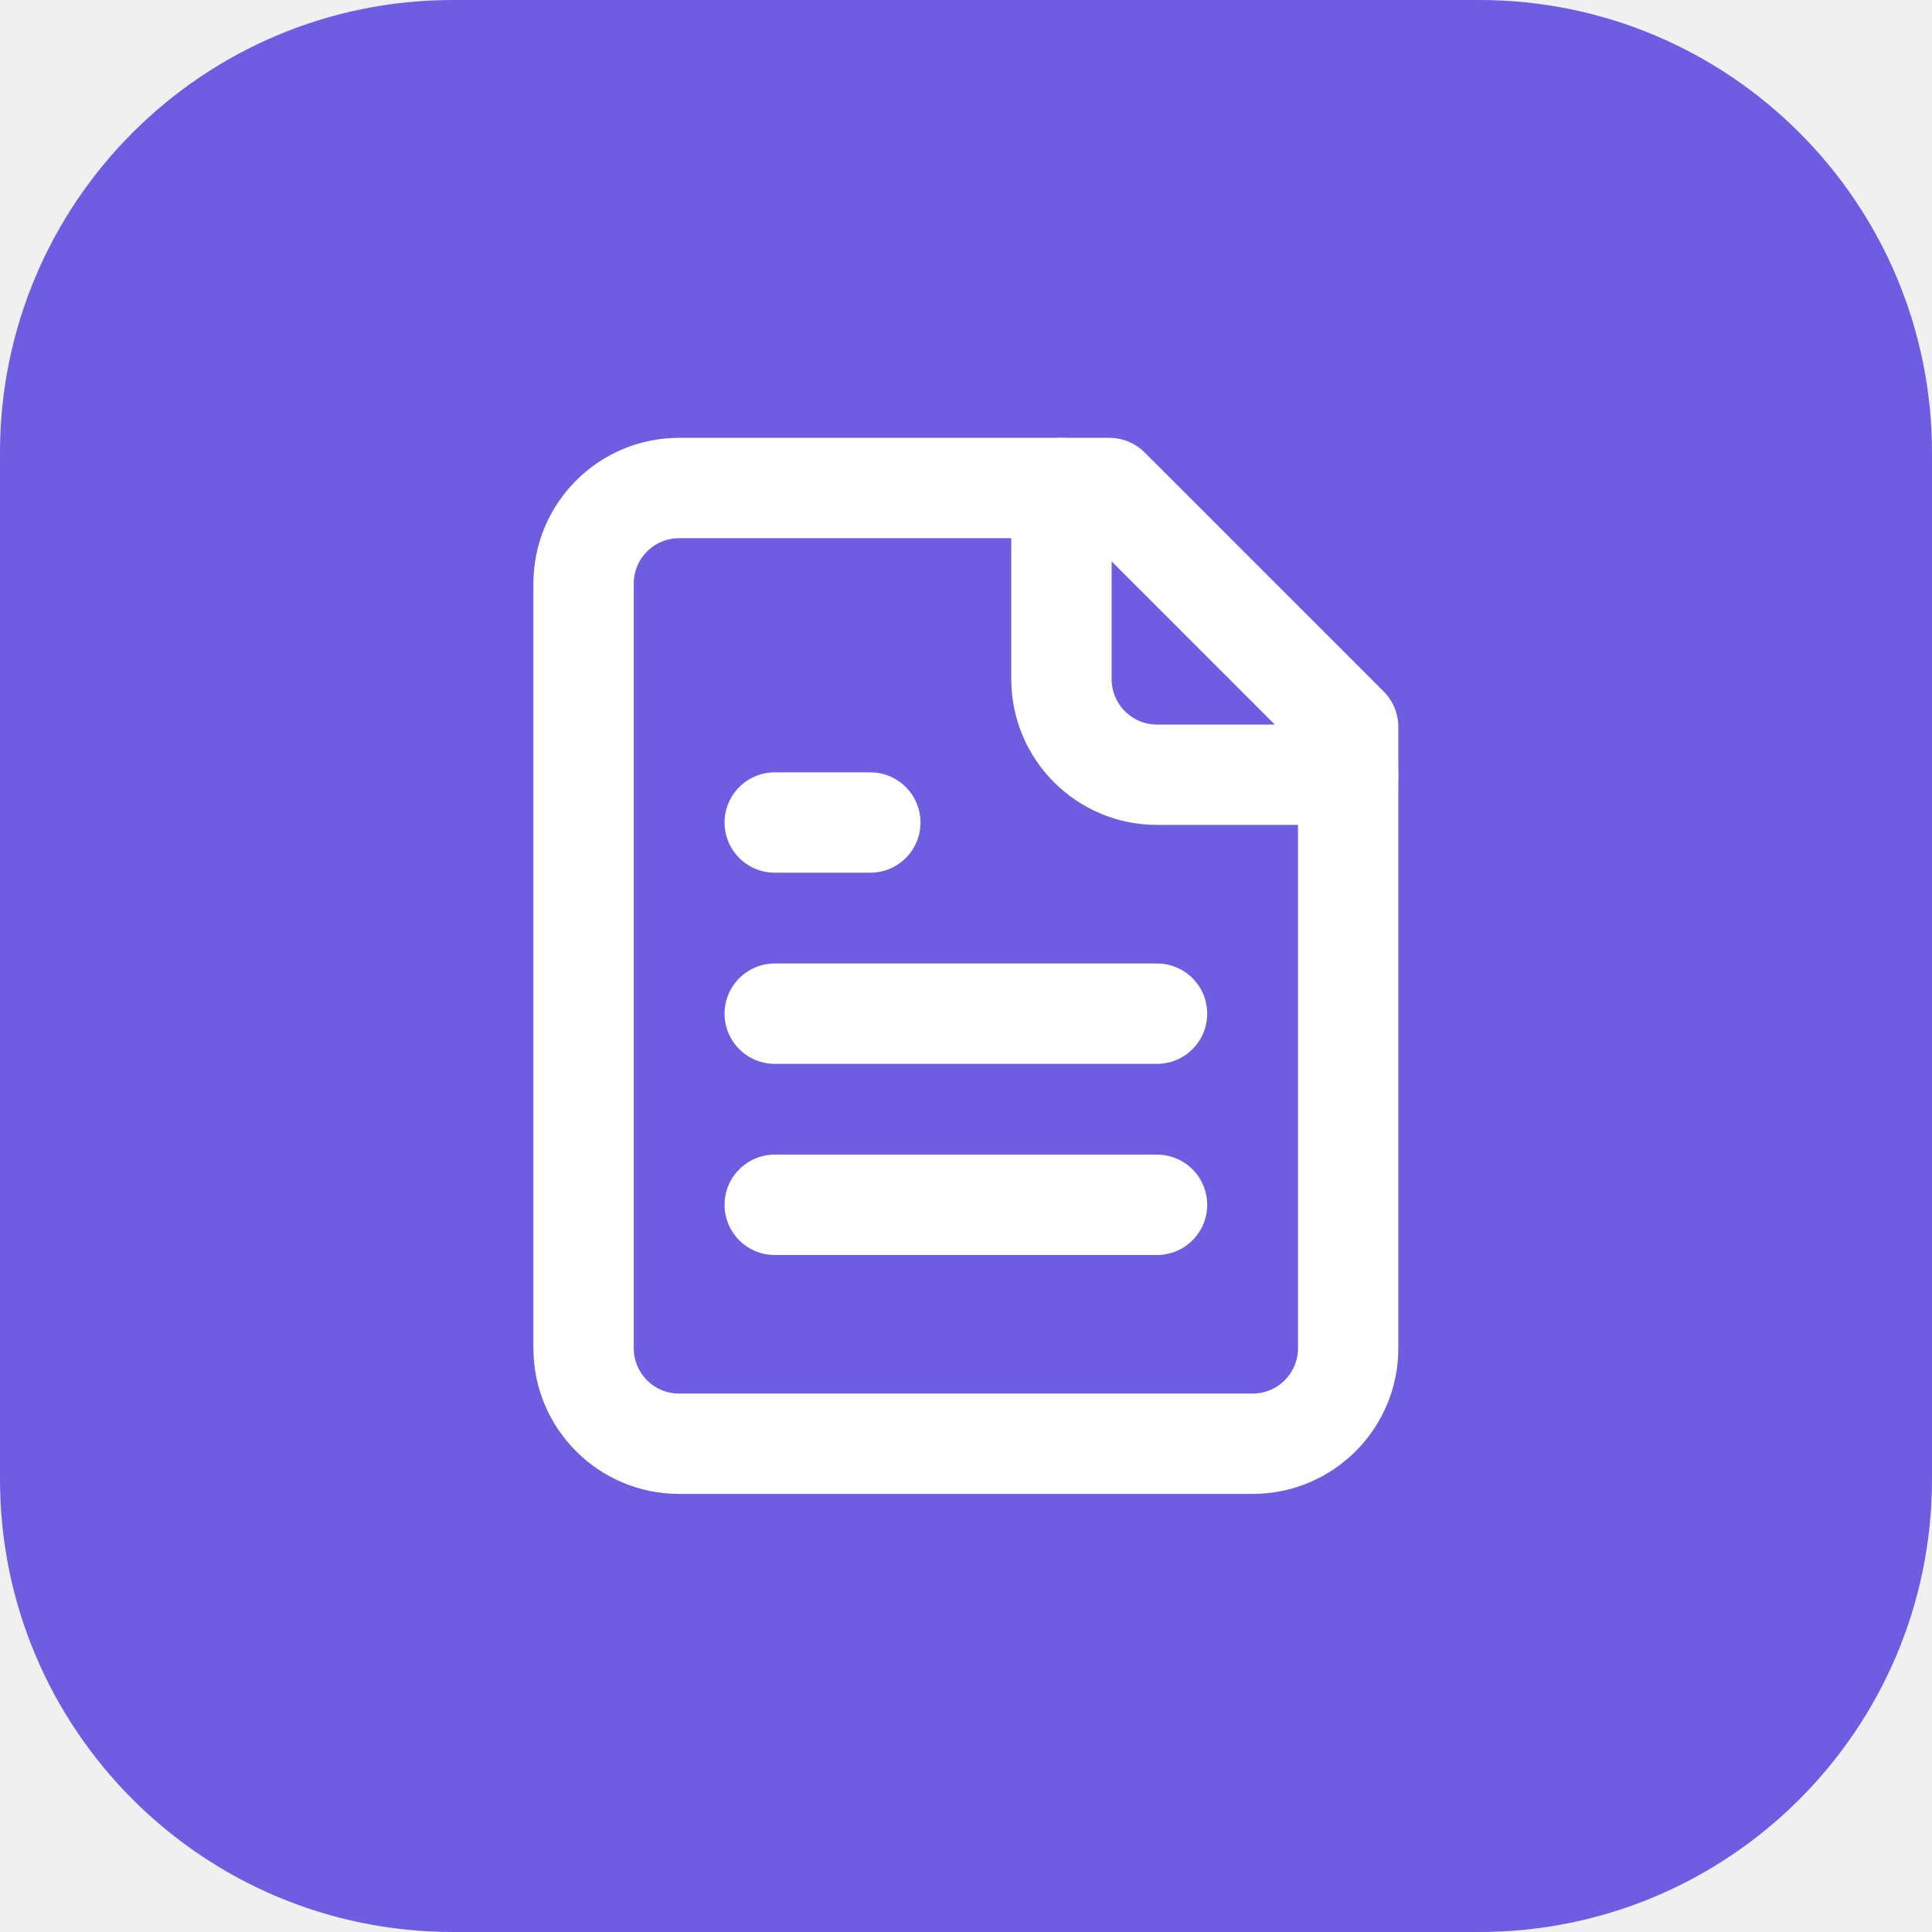
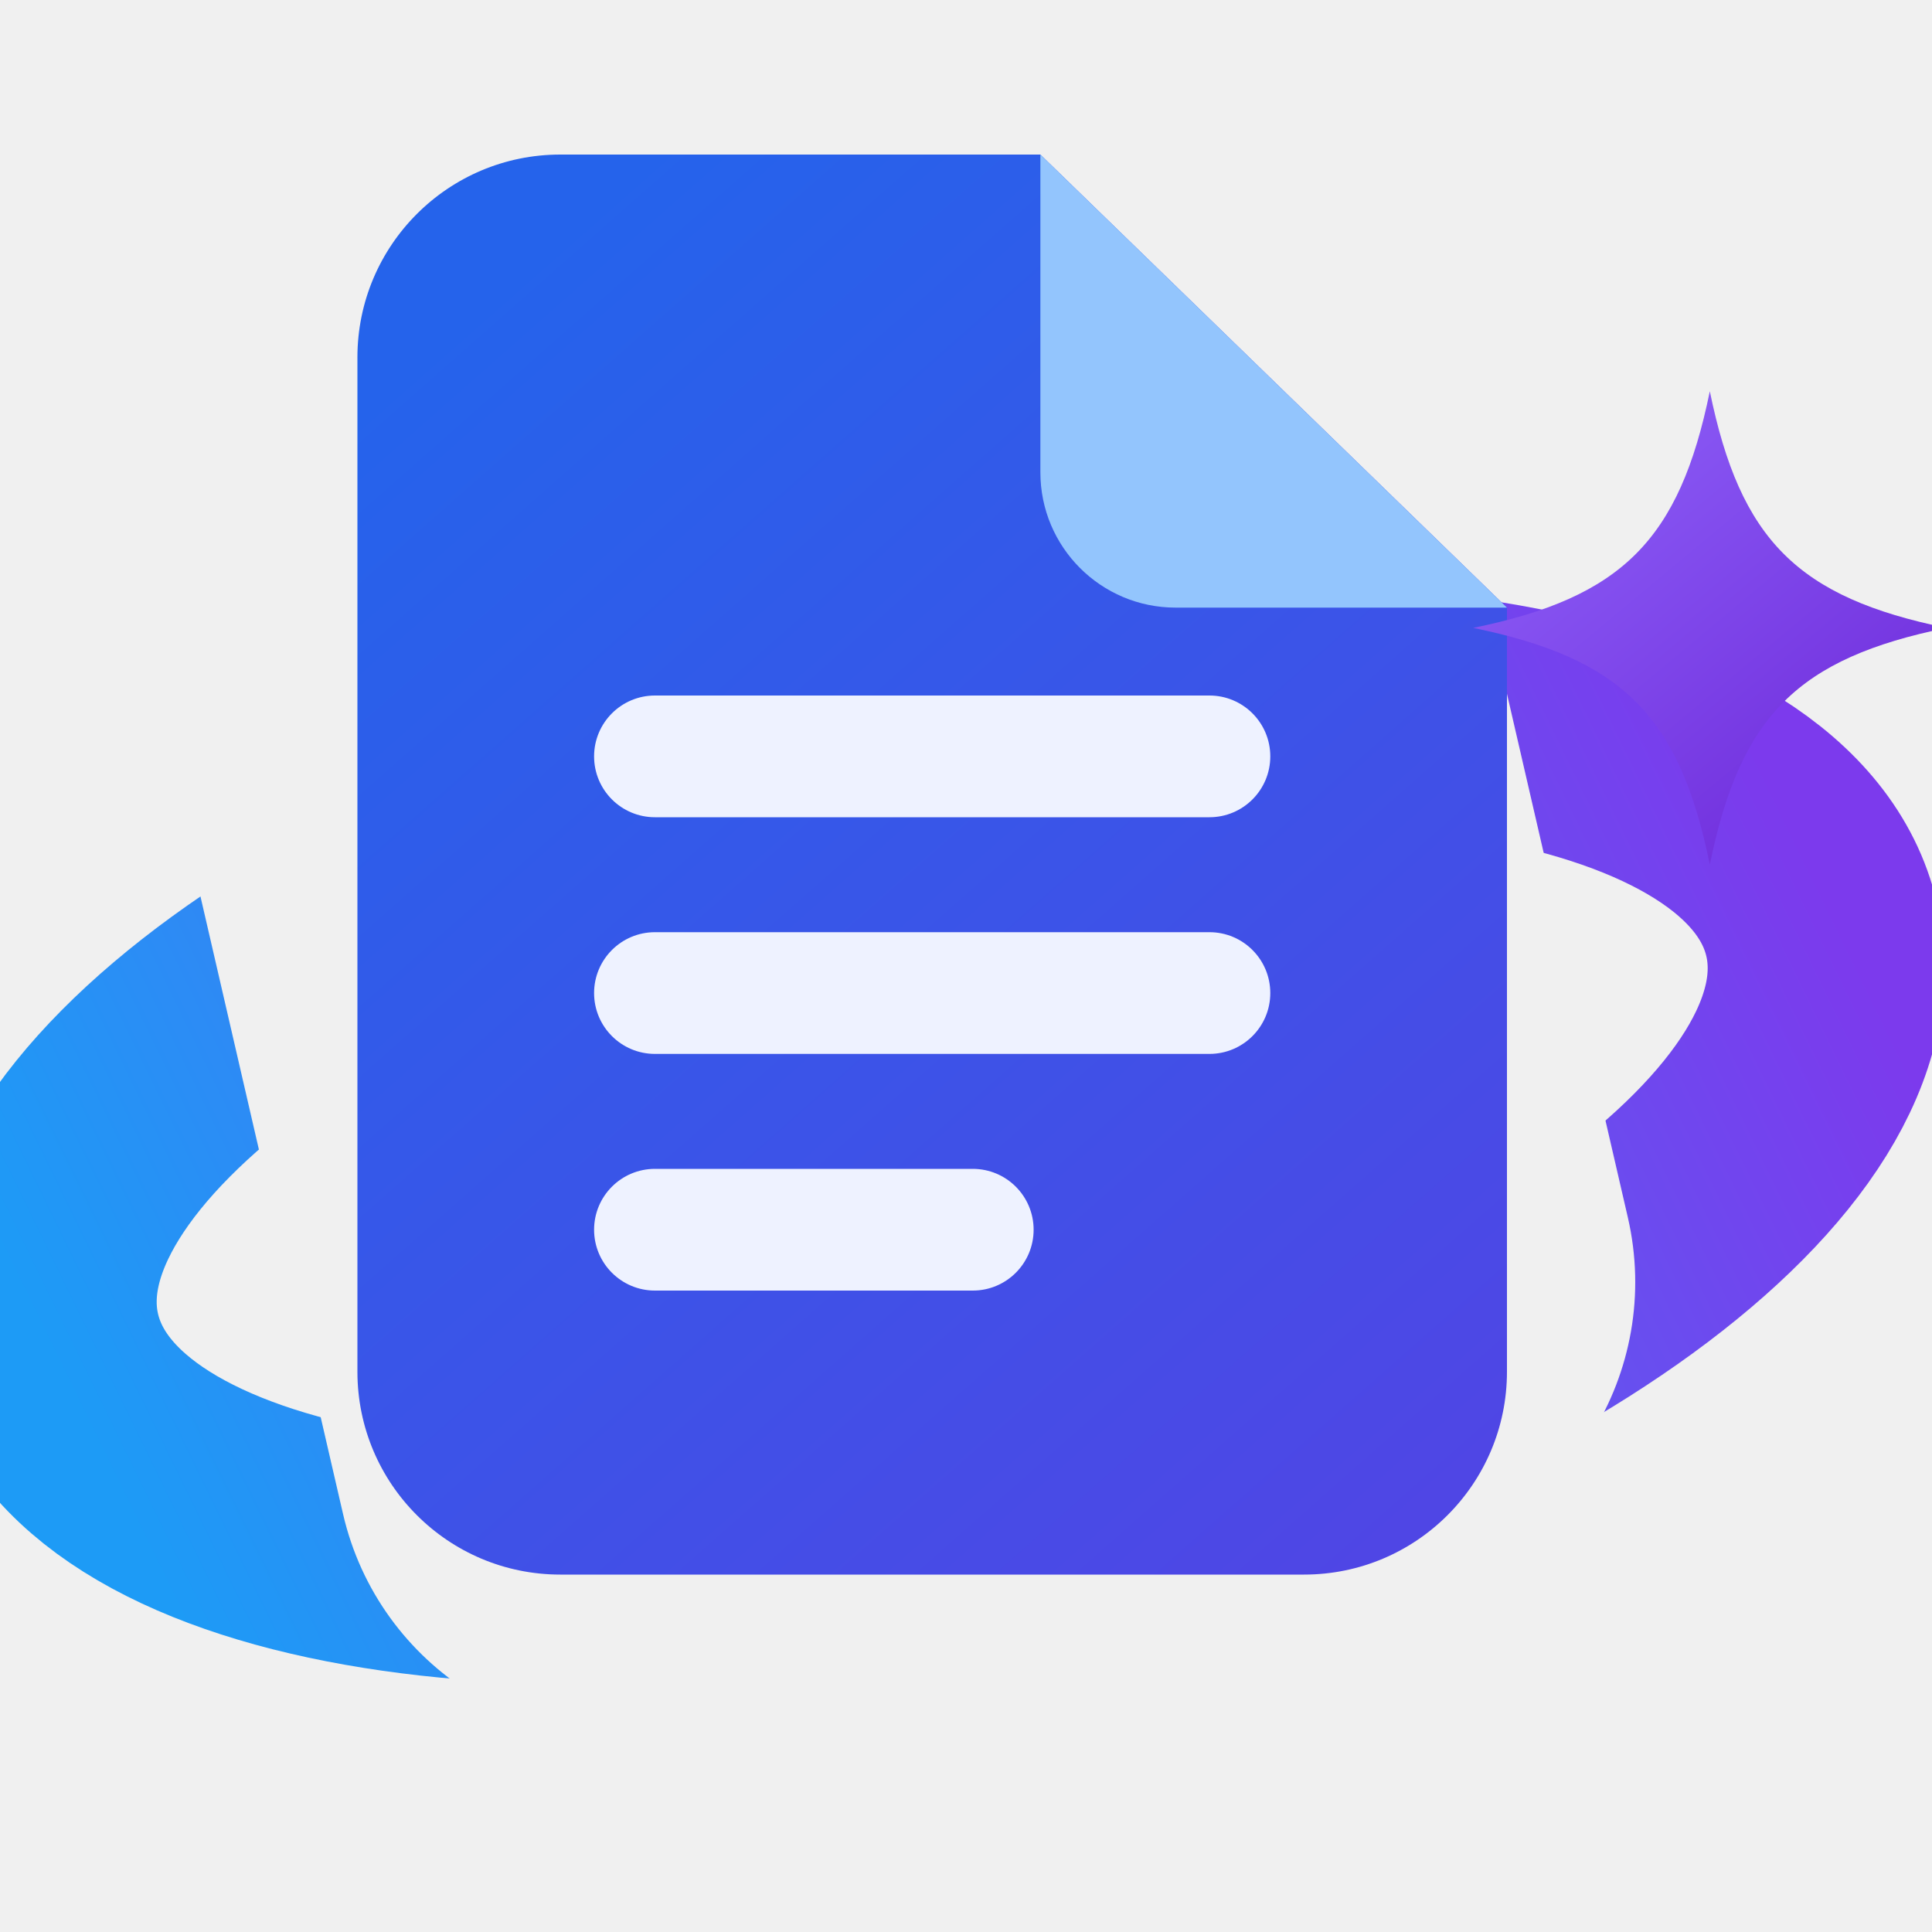
- <svg xmlns="http://www.w3.org/2000/svg" viewBox="0 0 64 64" role="img" aria-label="PDF_AI">
-   <rect width="64" height="64" rx="15" fill="#6D5DE0" />
-   <g transform="translate(13 13) scale(1.583)" fill="none" stroke="#ffffff" stroke-width="2.1" stroke-linecap="round" stroke-linejoin="round">
-     <path d="M15 2H6a2 2 0 0 0-2 2v16a2 2 0 0 0 2 2h12a2 2 0 0 0 2-2V7Z" />
-     <path d="M14 2v4a2 2 0 0 0 2 2h4" />
-     <path d="M16 13H8" />
-     <path d="M16 17H8" />
-     <path d="M10 9H8" />
+ <svg xmlns="http://www.w3.org/2000/svg" viewBox="0 0 64 64" fill="none" role="img" aria-label="PDF AI">
+   <defs>
+     <mask id="gap">
+       <rect width="64" height="64" fill="#fff" />
+       <path d="M20 8h14.2L48 21.4V44a6 6 0 0 1-6 6H20a6 6 0 0 1-6-6V14a6 6 0 0 1 6-6Z" fill="#000" stroke="#000" stroke-width="5" stroke-linejoin="round" />
+     </mask>
+     <linearGradient id="doc" x1="18" y1="12" x2="48" y2="46" gradientUnits="userSpaceOnUse">
+       <stop stop-color="#2563EB" />
+       <stop offset="1" stop-color="#4F46E5" />
+     </linearGradient>
+     <linearGradient id="ribbon" x1="6" y1="46" x2="58" y2="34" gradientUnits="userSpaceOnUse">
+       <stop stop-color="#1D9BF6" />
+       <stop offset="1" stop-color="#7C3AED" />
+     </linearGradient>
+     <linearGradient id="spark" x1="49" y1="17" x2="59" y2="29" gradientUnits="userSpaceOnUse">
+       <stop stop-color="#8B5CF6" />
+       <stop offset="1" stop-color="#6D28D9" />
+     </linearGradient>
+   </defs>
+   <g transform="translate(32 32) scale(1.12) translate(-32 -32)">
+     <ellipse cx="31" cy="37" rx="27" ry="11.5" transform="rotate(-13 31 37)" stroke="url(#ribbon)" stroke-width="7" mask="url(#gap)" />
+     <path d="M20 8h14.2L48 21.4V44a6 6 0 0 1-6 6H20a6 6 0 0 1-6-6V14a6 6 0 0 1 6-6Z" fill="url(#doc)" />
+     <path d="M34.2 8 48 21.4H38.2a4 4 0 0 1-4-4V8Z" fill="#93C5FD" />
+     <rect x="21" y="24" width="20" height="3.6" rx="1.8" fill="#EEF2FF" />
+     <rect x="21" y="31" width="20" height="3.6" rx="1.8" fill="#EEF2FF" />
+     <rect x="21" y="38" width="13" height="3.6" rx="1.8" fill="#EEF2FF" />
+     <path d="M54 15c.9 4.4 2.6 6.1 7 7-4.4.9-6.1 2.6-7 7-.9-4.4-2.6-6.1-7-7 4.4-.9 6.1-2.6 7-7Z" fill="url(#spark)" />
  </g>
</svg>
